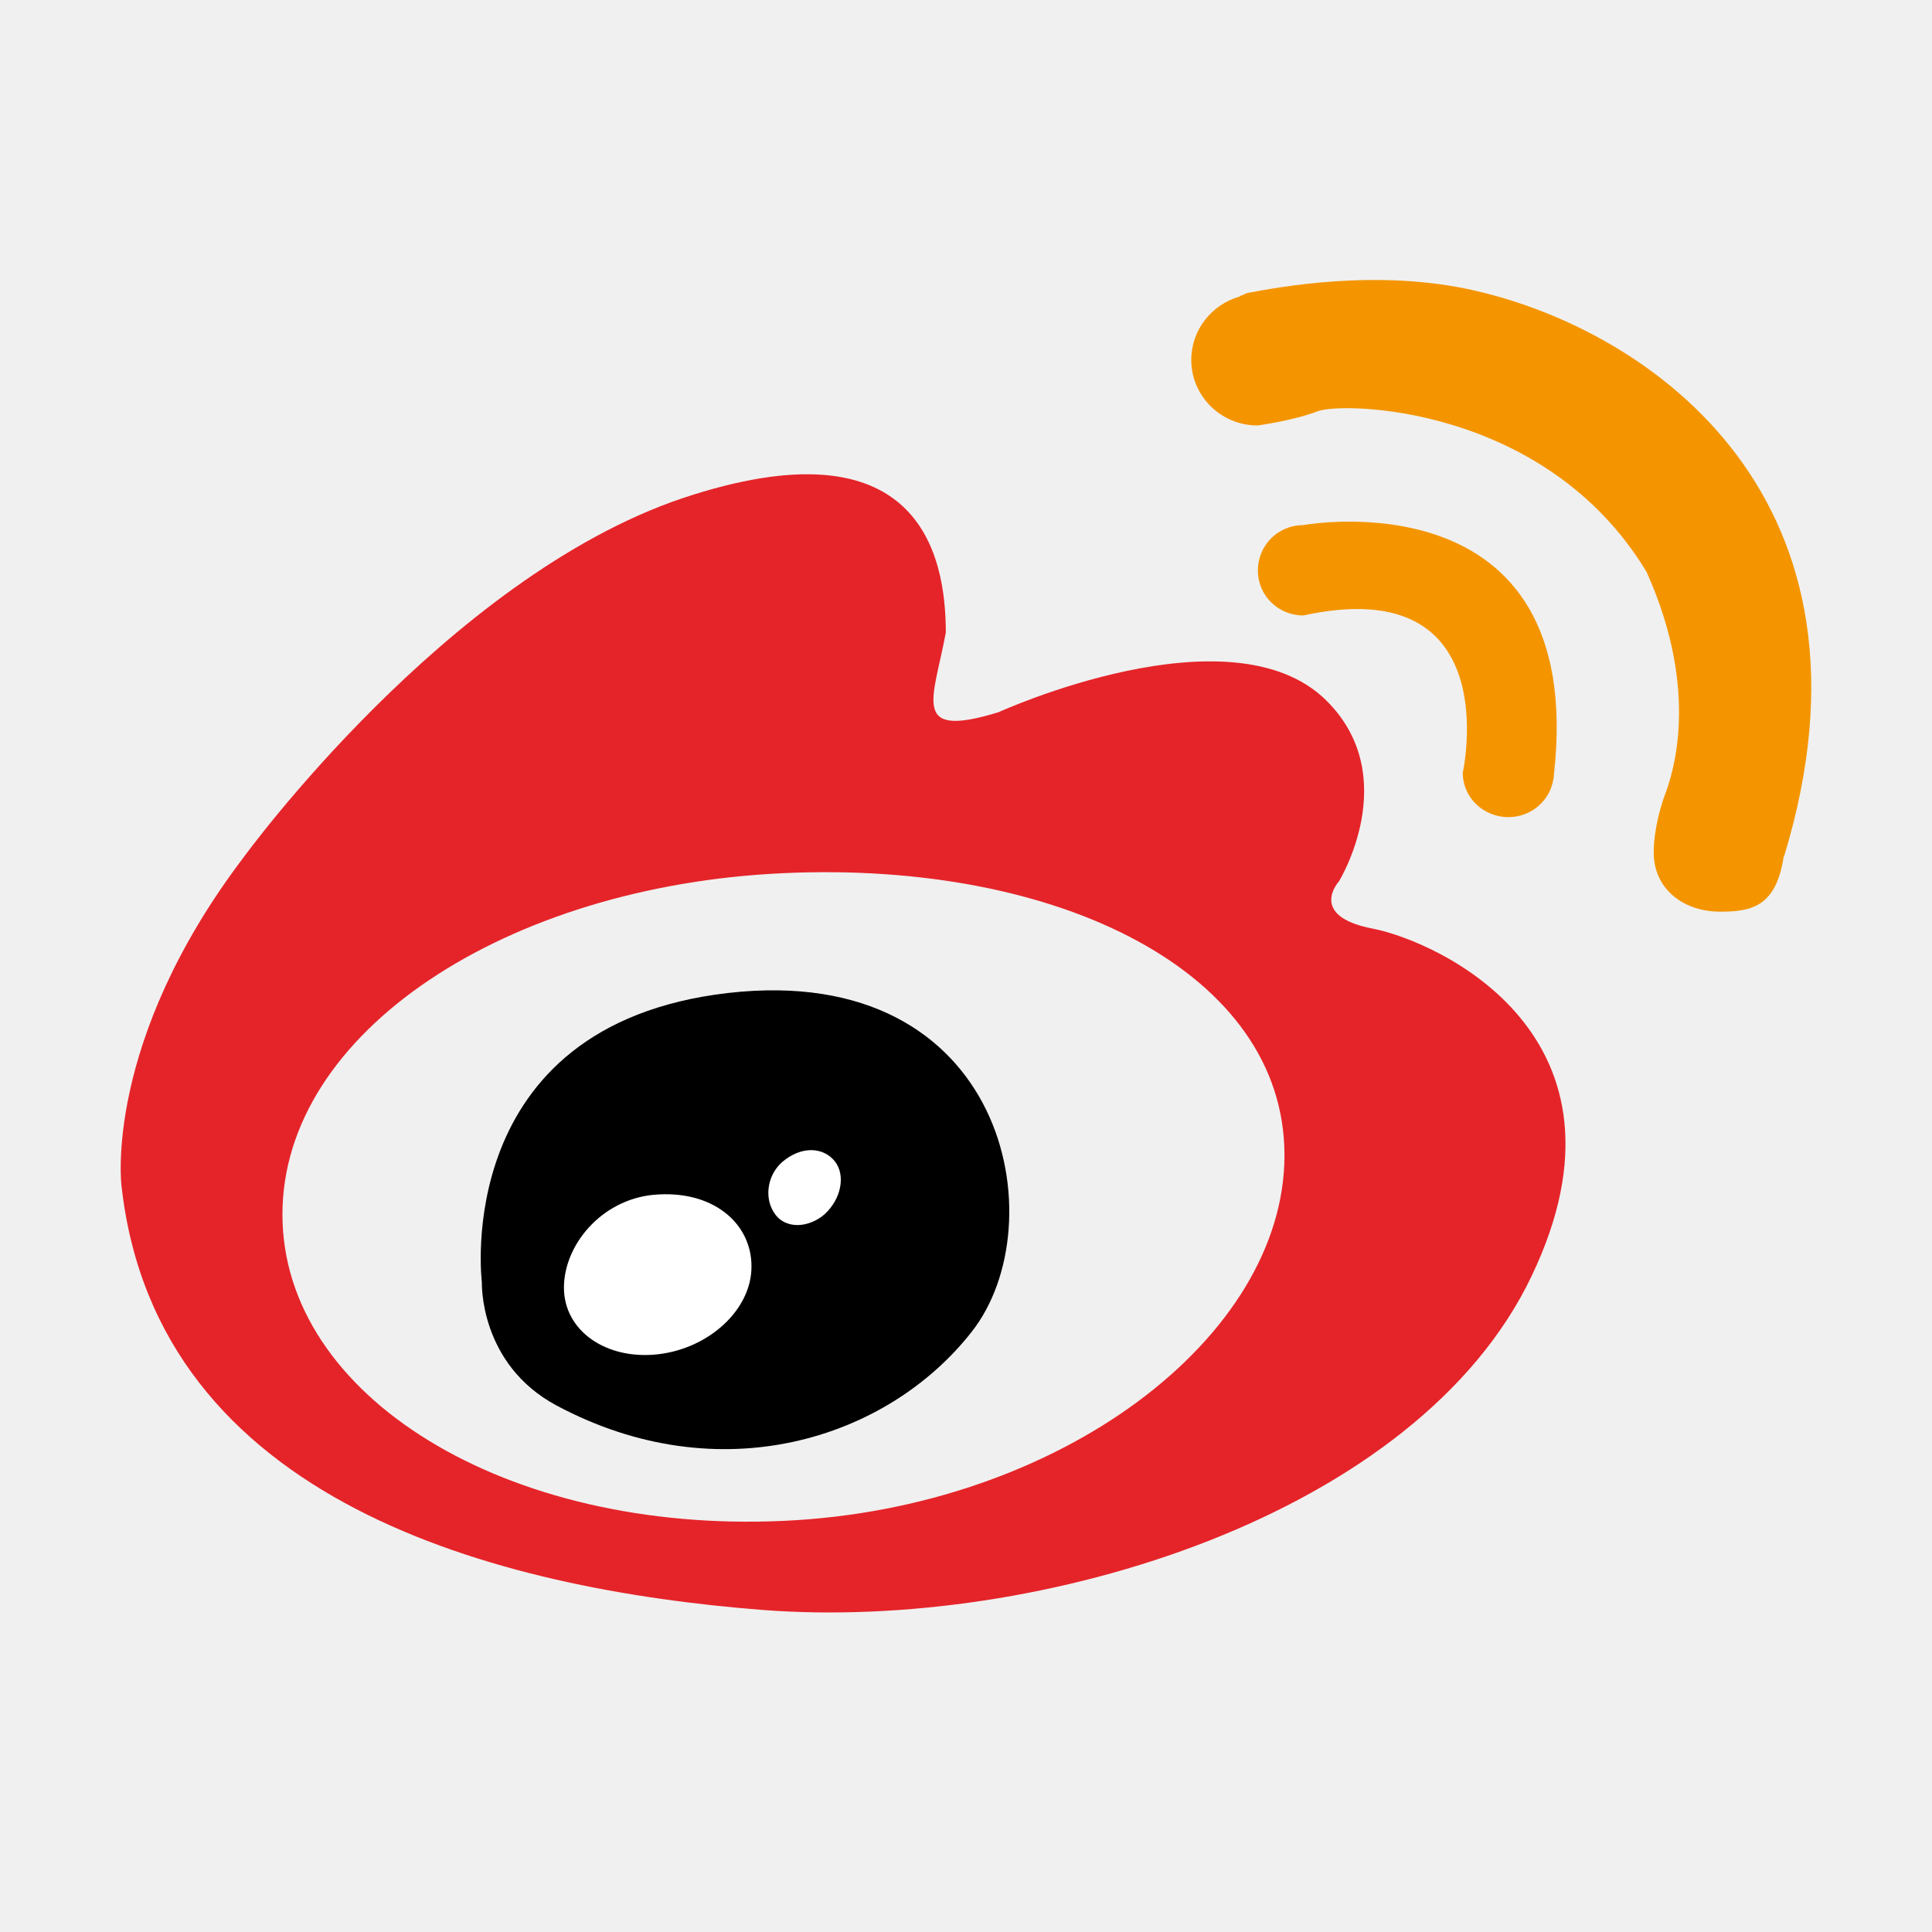
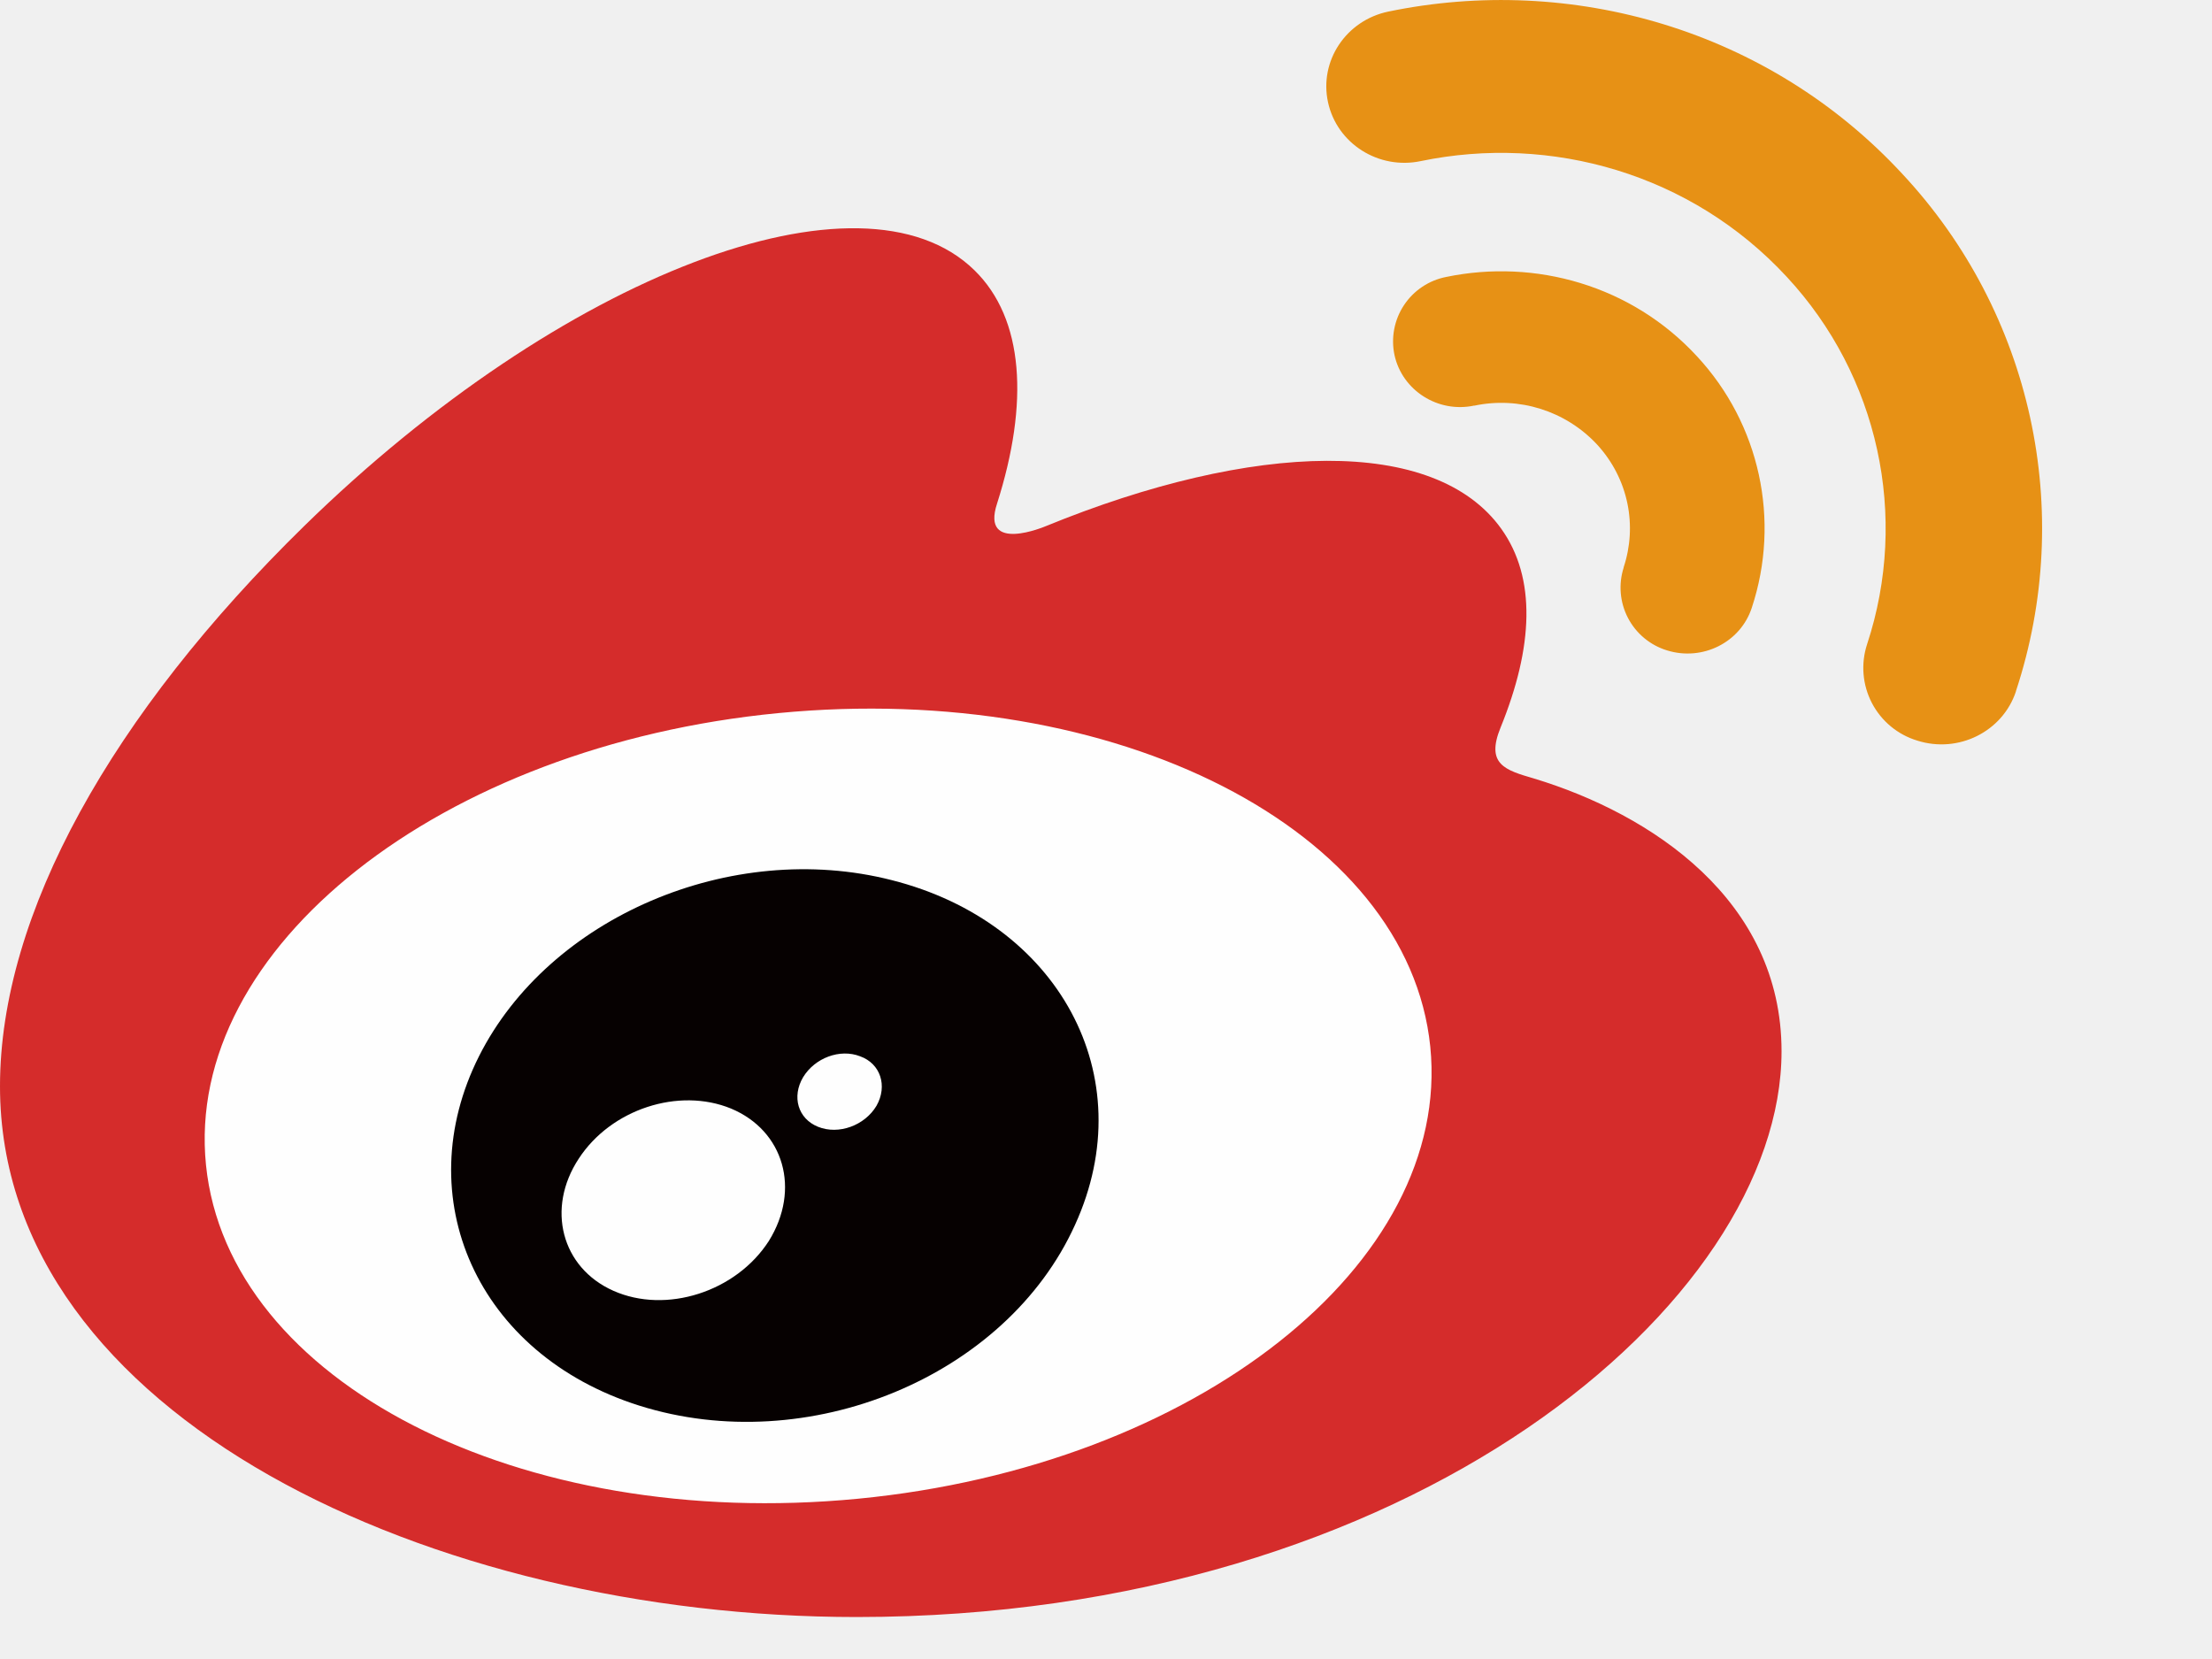
- <svg xmlns="http://www.w3.org/2000/svg" class="icon" viewBox="0 0 1024 1024" width="200" height="200">
-   <path d="M727.6 492.2c-34.8-6.7-17.9-25.1-17.9-25.1s34.1-55.5-6.8-95.9c-50.6-49.9-173.7 6.3-173.7 6.3-46.9 14.4-34.5-6.6-27.9-42.2 0-42-14.5-113-139.7-71.2-125.1 42.3-232.4 190.2-232.4 190.2-74.6 98.2-64.8 174.2-64.8 174.2C83 796.3 263.6 842.3 404.1 853.3c147.8 11.4 347.3-50.2 407.7-177 60.7-127-49.2-177.2-84.2-184.1zM415.1 806.1c-146.7 6.7-265.4-65.8-265.4-162.4 0-96.7 118.7-174.2 265.4-180.9 146.9-6.8 265.7 53 265.7 149.5 0 96.4-118.8 187.2-265.7 193.8z" fill="#E52429" />
-   <path d="M799.5 433.1c12 0 22-8.7 23.8-20 .2-.9.3-1.6.3-2.5 18-159.9-132.8-132.3-132.8-132.3-13.3 0-24.1 10.6-24.1 24.1 0 13.2 10.7 23.8 24.1 23.8 108.3-23.6 84.5 83.3 84.5 83.3-.1 13 10.8 23.6 24.2 23.6z" fill="#F49500" />
-   <path d="M782 154.1c-52.1-12.1-105.8-1.6-120.8 1.2-1.2.2-2.3 1.2-3.3 1.3-.5.2-.9.6-.9.6-14.8 4.2-25.6 17.6-25.6 33.6 0 19 15.6 34.7 35.1 34.7 0 0 18.9-2.5 31.8-7.5 12.7-5.1 120.8-3.7 174.4 85.1 29.2 64.9 12.9 108.3 10.8 115.3 0 0-7 16.9-7 33.5 0 19.1 15.6 31.3 35.1 31.3 16.2 0 29.8-2.2 33.8-29.3h.2c57.7-189.4-70.4-278.4-163.6-299.8z" fill="#F49500" />
-   <path d="M385.9 526.3c-147.6 17-130.5 153.4-130.5 153.4s-1.5 43.2 39.5 65.2c86.3 46.2 175.3 18.2 220.1-39 45-57.1 18.7-196.5-129.1-179.6z" />
-   <path d="M348.7 717.8c-27.6 3.1-49.8-12.6-49.8-35.3 0-22.6 19.7-46.4 47.2-49.2 31.6-3 52.2 15 52.2 37.8.2 22.7-22.2 43.6-49.6 46.7zm87-73.1c-9.4 6.9-20.9 6-25.7-2.4-5.1-8.1-3.2-20.9 6.2-27.7 10.9-8.1 22.3-5.7 27.3 2.4 4.8 8.1 1.3 20.5-7.8 27.7z" fill="#FFF" />
+ <svg xmlns="http://www.w3.org/2000/svg" viewBox="0 0 40 30">
+   <g fill="none" fill-rule="evenodd">
+     <path d="M2.715 20.11c0 4.203 5.6 7.613 12.506 7.613 6.907 0 12.506-3.41 12.506-7.613s-5.6-7.612-12.506-7.612c-6.907 0-12.506 3.409-12.506 7.612" fill="#fefefe" />
+     <path d="M15.513 27.102c-6.114.59-11.39-2.111-11.788-6.035-.397-3.922 4.239-7.581 10.35-8.172 6.115-.591 11.39 2.11 11.789 6.032.395 3.924-4.238 7.584-10.35 8.175M27.74 14.078c-.521-.152-.878-.255-.604-.924.59-1.45.65-2.701.011-3.593-1.2-1.675-4.48-1.584-8.239-.045 0-.001-1.18.505-.878-.41.579-1.818.49-3.34-.409-4.219-2.039-1.995-7.464.075-12.115 4.62C2.023 12.914 0 16.523 0 19.643c0 5.97 7.831 9.598 15.492 9.598 10.043 0 16.724-5.702 16.724-10.231 0-2.737-2.358-4.29-4.476-4.932" fill="#d52c2b" />
+     <path d="M34.409 3.154C31.984.526 28.405-.476 25.103.21c-.764.16-1.251.894-1.088 1.64.162.747.914 1.224 1.678 1.063 2.35-.487 4.891.226 6.617 2.093a6.687 6.687 0 0 1 1.452 6.647 1.373 1.373 0 0 0 .91 1.74c.743.235 1.54-.162 1.782-.888V12.5a9.393 9.393 0 0 0-2.045-9.346" fill="#e79115" />
+     <path d="M30.684 6.44c-1.181-1.28-2.923-1.766-4.532-1.432a1.188 1.188 0 0 0-.935 1.413c.14.64.787 1.053 1.442.913v.002a2.366 2.366 0 0 1 2.217.698c.578.626.733 1.479.484 2.227h.002a1.187 1.187 0 0 0 .783 1.5c.64.199 1.326-.142 1.532-.768a4.57 4.57 0 0 0-.993-4.553" fill="#e79115" />
+     <path d="M15.85 19.996c-.213.358-.686.53-1.057.38-.364-.146-.479-.545-.27-.897.212-.349.666-.52 1.03-.378.369.131.501.535.297.895m-1.947 2.445c-.593.921-1.859 1.325-2.812.9-.94-.418-1.217-1.49-.626-2.388.583-.897 1.808-1.295 2.754-.907.958.4 1.263 1.463.684 2.395m2.22-6.526c-2.909-.741-6.197.676-7.46 3.183-1.287 2.555-.042 5.392 2.897 6.32 3.043.96 6.632-.512 7.88-3.269 1.23-2.697-.306-5.474-3.317-6.234" fill="#060101" />
+   </g>
</svg>
